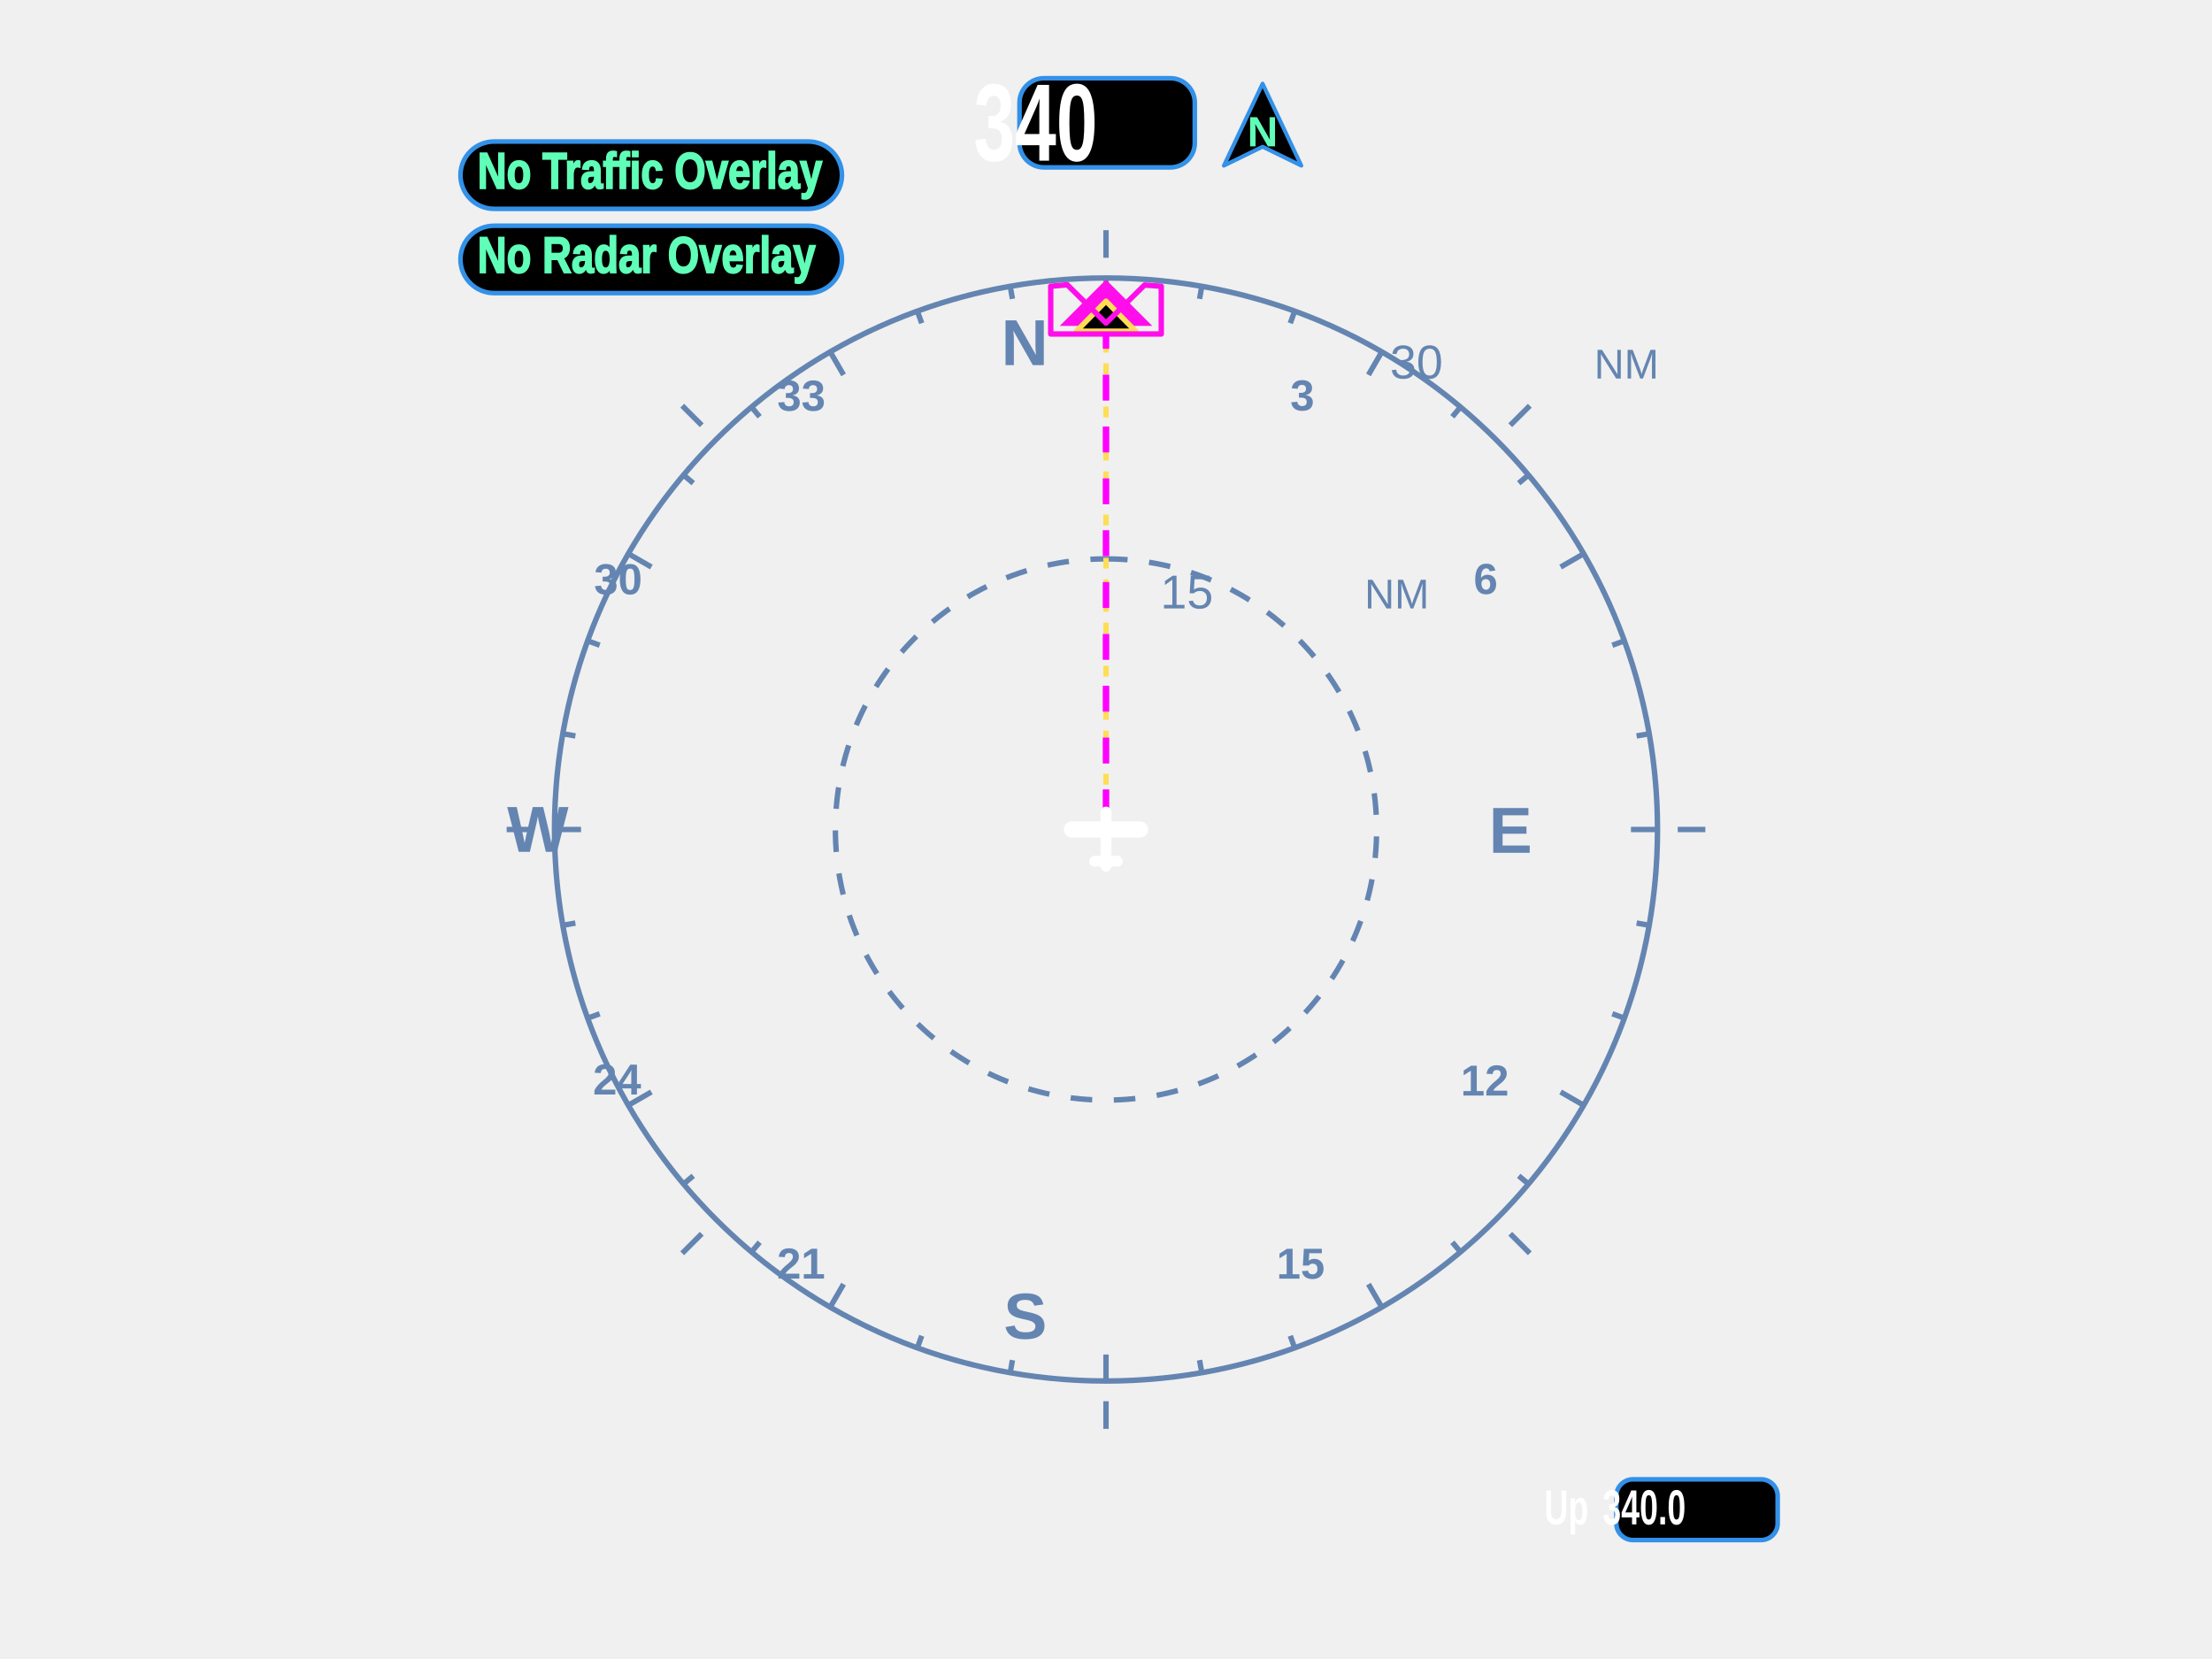
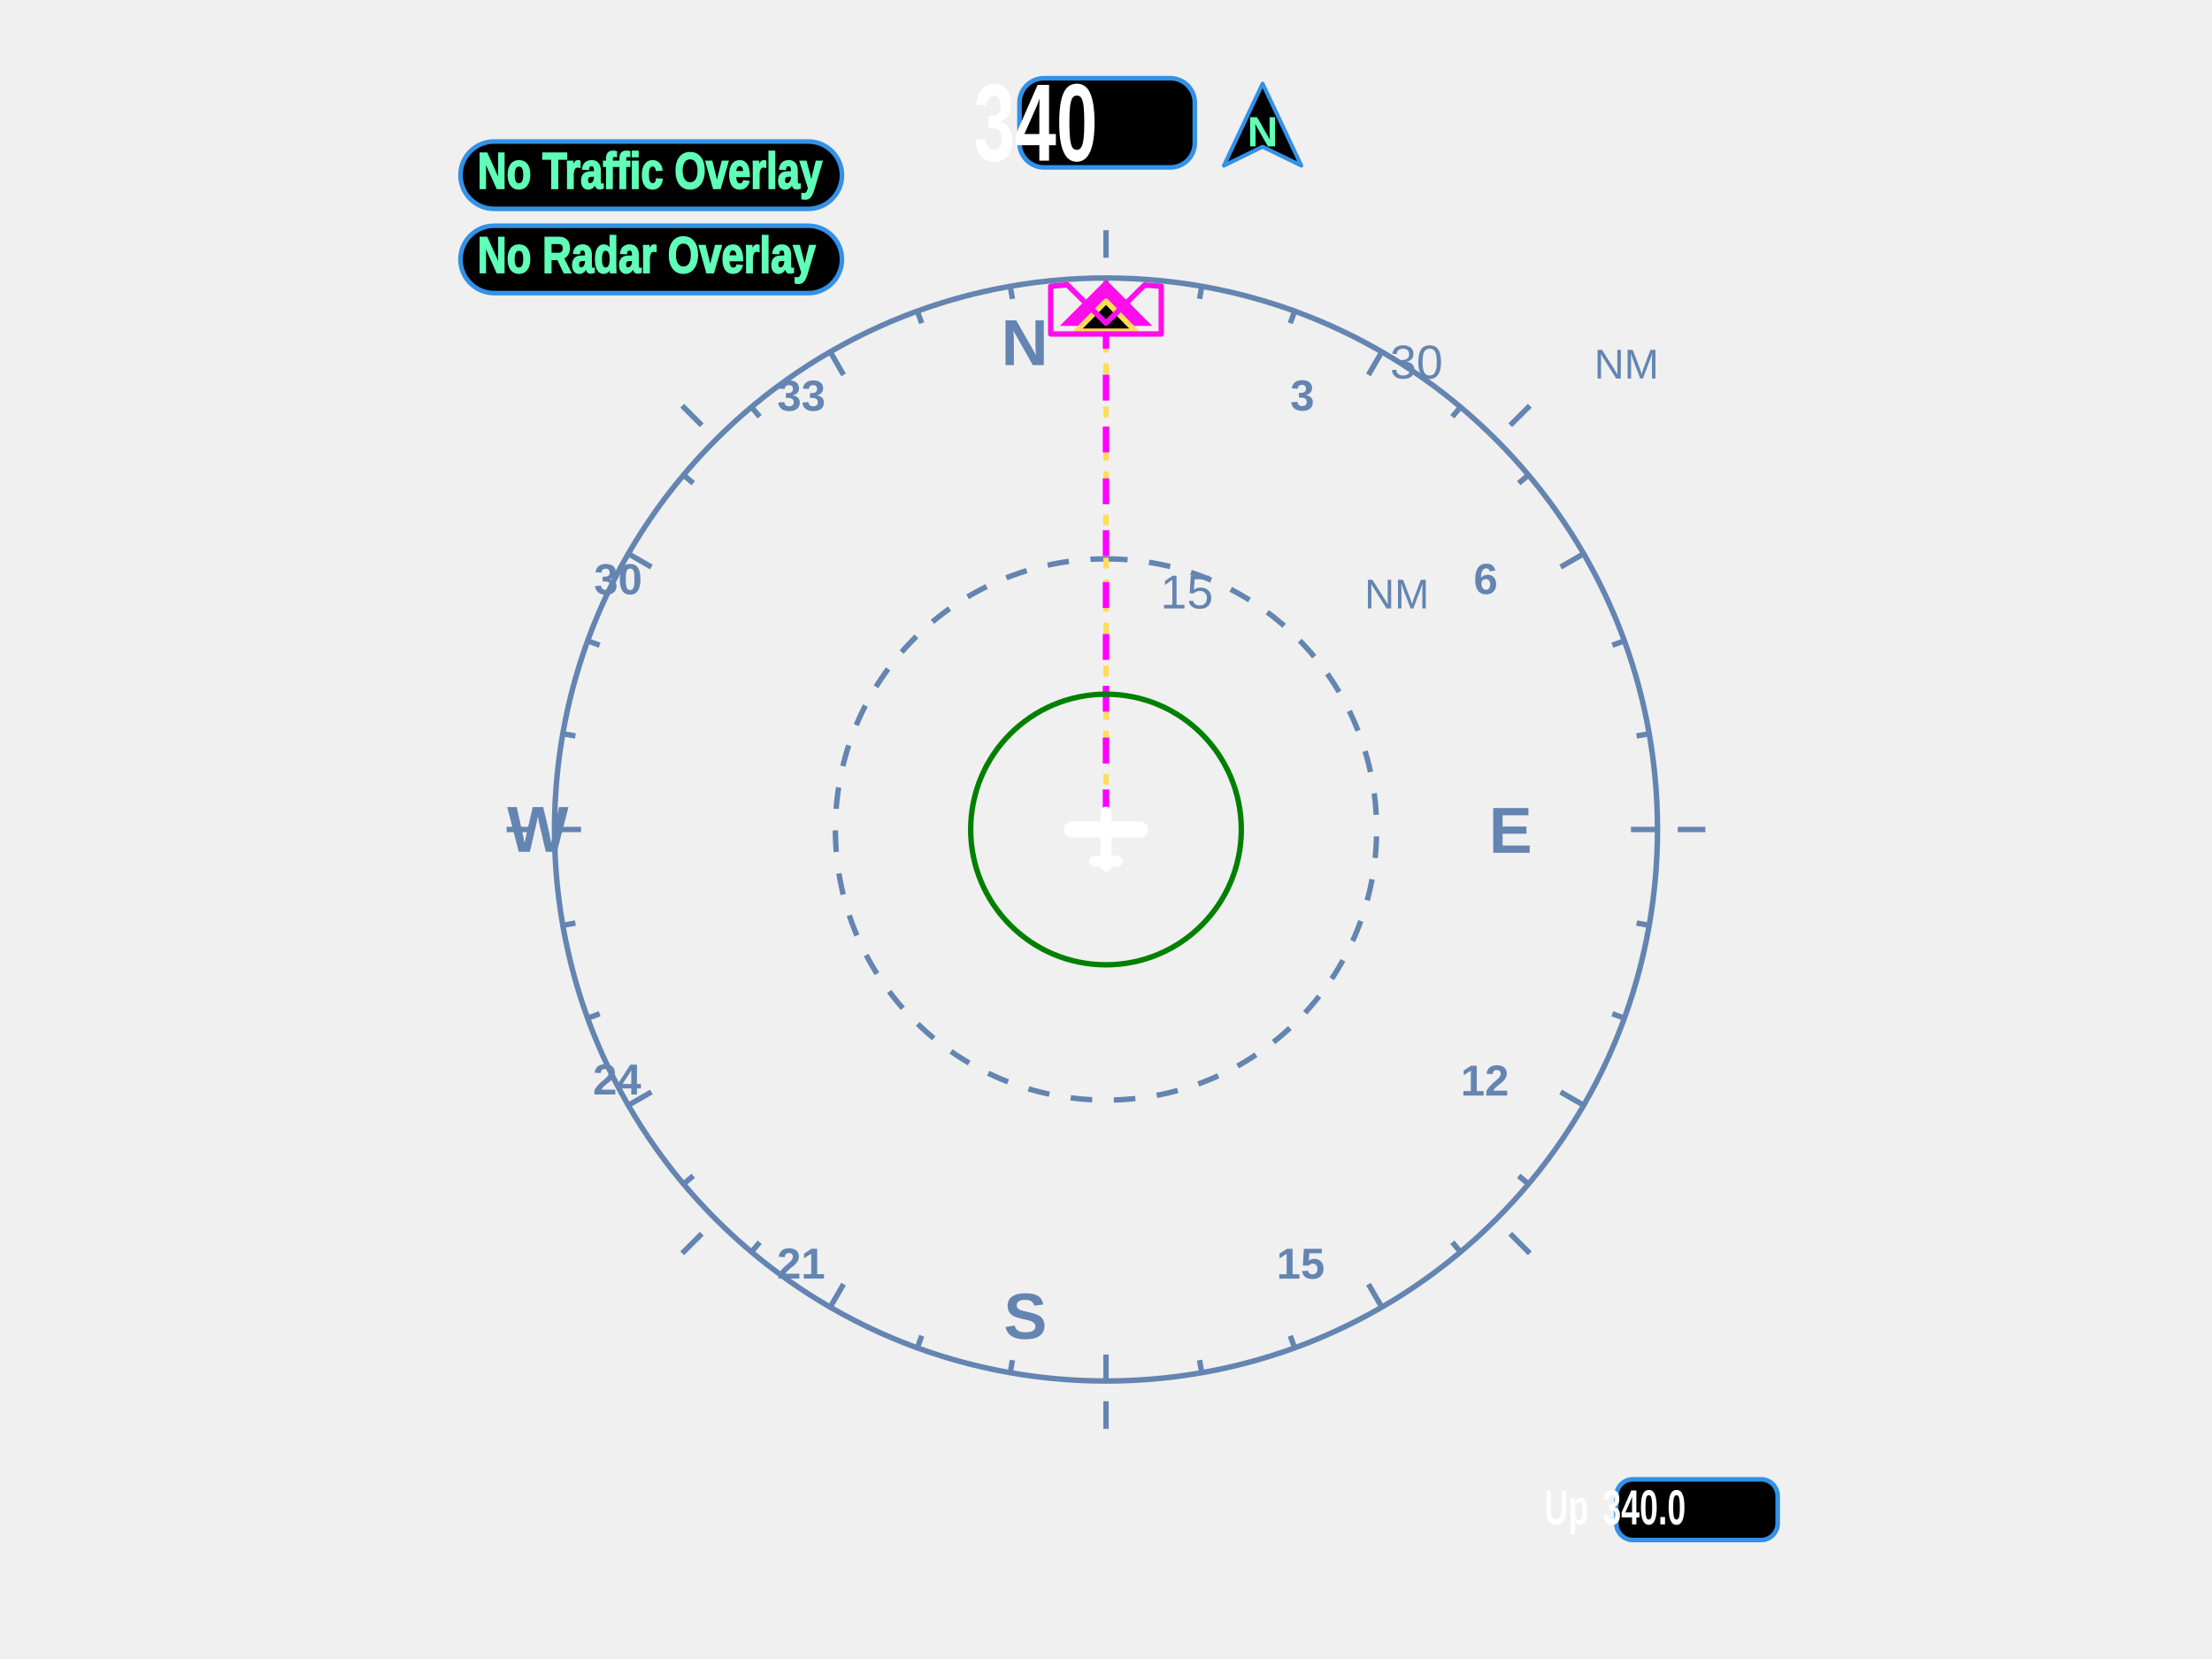
<svg xmlns="http://www.w3.org/2000/svg" width="2048" height="1536" id="svg2" version="1.1">
  <defs id="defs4" />
  <g id="layer5" style="display:inline">
    <g style="display:inline;stroke-width:5.088;stroke-miterlimit:4;stroke-dasharray:none" id="MovingMap_Compass" transform="matrix(0.982647,0,0,0.982647,17.76952,488.5724)">
      <g id="MovingMap_Compass_Rose" style="stroke-width:5.088;stroke-miterlimit:4;stroke-dasharray:none">
        <path style="fill:none;stroke:#6485b1;stroke-width:5.088;stroke-linecap:butt;stroke-linejoin:miter;stroke-opacity:1;stroke-dasharray:20.353, 20.353;stroke-dashoffset:0;display:inline" d="m 1024,29.391 c 140.821,0 254.979,114.154 254.979,254.971 0,140.816 -114.158,254.971 -254.979,254.971 -140.821,0 -254.979,-114.155 -254.979,-254.971 0,-140.817 114.158,-254.971 254.979,-254.971 z" id="MovingMap_Compass_Mid" />
        <path style="font-size:medium;font-style:normal;font-variant:normal;font-weight:normal;font-stretch:normal;text-indent:0;text-align:start;text-decoration:none;line-height:normal;letter-spacing:normal;word-spacing:normal;text-transform:none;direction:ltr;block-progression:tb;writing-mode:lr-tb;text-anchor:start;baseline-shift:baseline;color:#000000;fill:#6485b1;fill-opacity:1;stroke:none;stroke-width:0.862;marker:none;visibility:visible;display:inline;overflow:visible;enable-background:accumulate;font-family:Sans;-inkscape-font-specification:Sans" d="m 1024,254.844 c -283.351,0 -513.156,229.806 -513.156,513.156 0,283.351 229.805,513.156 513.156,513.156 283.351,0 513.156,-229.805 513.156,-513.156 0,-283.351 -229.805,-513.156 -513.156,-513.156 z m -2.5,5.094 0,22.031 5,0 0,-22.031 c 28.371,0.137 56.192,2.614 83.281,7.219 l -1.625,9.125 4.938,0.875 1.594,-9.156 c 27.778,5.003 54.771,12.273 80.781,21.594 l -3.188,8.781 4.688,1.719 3.187,-8.812 c 26.356,9.739 51.661,21.629 75.75,35.406 l -11.062,19.125 4.312,2.531 11.094,-19.156 c 24.157,14.135 47.038,30.203 68.438,48 l -5.938,7.062 3.812,3.188 5.938,-7.062 c 21.274,18.046 41.046,37.821 59.094,59.094 l -7.063,5.969 3.219,3.844 7.094,-5.938 c 17.795,21.4 33.867,44.279 48,68.438 l -19.156,11.031 2.469,4.344 19.156,-11.062 c 13.778,24.089 25.667,49.394 35.406,75.75 l -8.781,3.188 1.688,4.688 8.781,-3.188 c 9.321,26.01 16.59,53.004 21.594,80.781 l -9.156,1.594 0.844,4.938 9.156,-1.625 c 4.604,27.089 7.082,54.91 7.219,83.281 l -22.031,0 0,5 22.031,0 c -0.137,28.371 -2.614,56.192 -7.219,83.281 l -9.156,-1.625 -0.844,4.938 9.125,1.625 c -5.003,27.765 -12.246,54.751 -21.563,80.75 l -8.781,-3.219 -1.688,4.719 8.781,3.188 c -9.734,26.343 -21.606,51.64 -35.375,75.719 l -19.188,-11.031 -2.469,4.344 19.156,11.031 c -14.133,24.158 -30.205,47.037 -48,68.437 l -7.094,-5.937 -3.219,3.844 7.063,5.969 c -18.044,21.267 -37.826,41.02 -59.094,59.063 l -5.906,-7.063 -3.844,3.219 5.906,7.062 c -21.394,17.791 -44.256,33.869 -68.406,48 l -11.094,-19.156 -4.312,2.531 11.062,19.125 c -24.089,13.778 -49.394,25.667 -75.75,35.406 l -3.187,-8.813 -4.688,1.719 3.188,8.781 c -26.01,9.321 -53.004,16.59 -80.781,21.594 l -1.594,-9.156 -4.938,0.875 1.625,9.125 c -27.089,4.604 -54.91,7.082 -83.281,7.219 l 0,-22 -5,0 0,22 c -28.371,-0.137 -56.192,-2.614 -83.281,-7.219 l 1.625,-9.125 -4.938,-0.875 -1.594,9.156 c -27.778,-5.003 -54.771,-12.273 -80.781,-21.594 l 3.188,-8.781 -4.688,-1.719 -3.188,8.813 c -26.356,-9.739 -51.661,-21.629 -75.75,-35.406 l 11.062,-19.125 -4.312,-2.531 -11.094,19.156 c -24.15,-14.131 -47.012,-30.209 -68.406,-48 l 5.906,-7.062 -3.812,-3.219 -5.938,7.094 c -21.274,-18.046 -41.046,-37.821 -59.094,-59.094 l 7.062,-5.969 -3.219,-3.844 -7.094,5.937 c -17.795,-21.4 -33.867,-44.279 -48,-68.437 l 19.156,-11.031 -2.469,-4.344 -19.188,11.031 c -13.769,-24.078 -25.641,-49.376 -35.375,-75.719 l 8.781,-3.188 -1.688,-4.719 -8.781,3.219 c -9.317,-25.999 -16.559,-52.985 -21.562,-80.75 l 9.125,-1.625 -0.844,-4.938 -9.156,1.625 C 518.552,826.692 516.074,798.871 515.938,770.5 l 22.031,0 0,-5 -22.031,0 c 0.137,-28.371 2.614,-56.192 7.219,-83.281 l 9.156,1.625 0.844,-4.938 L 524,677.312 c 5.003,-27.778 12.273,-54.771 21.594,-80.781 l 8.781,3.188 1.688,-4.688 -8.781,-3.188 c 9.739,-26.356 21.629,-51.661 35.406,-75.75 l 19.156,11.062 2.469,-4.344 -19.156,-11.031 c 14.133,-24.158 30.205,-47.037 48,-68.438 l 7.094,5.938 3.219,-3.844 -7.062,-5.969 C 654.454,418.196 674.226,398.421 695.5,380.375 l 5.906,7.062 3.844,-3.188 -5.938,-7.062 c 21.399,-17.797 44.28,-33.865 68.438,-48 l 11.094,19.156 4.312,-2.531 -11.062,-19.125 c 24.089,-13.778 49.394,-25.667 75.75,-35.406 l 3.188,8.812 4.688,-1.719 -3.188,-8.781 C 878.542,280.273 905.535,273.003 933.312,268 l 1.594,9.156 4.938,-0.875 -1.625,-9.125 c 27.089,-4.604 54.91,-7.082 83.281,-7.219 z" transform="matrix(1.017659,0,0,1.017659,-18.08332,-497.2003)" id="path6111" />
        <text id="MovingMap_Compass_N" y="-153.196" x="1024.024" style="font-size:61.3px;font-style:normal;font-variant:normal;font-weight:bold;font-stretch:normal;text-align:center;line-height:125%;letter-spacing:0px;word-spacing:0px;writing-mode:lr-tb;text-anchor:middle;fill:#6485b1;fill-opacity:1;stroke:none;font-family:Liberation Sans;-inkscape-font-specification:Liberation Sans Bold" xml:space="preserve">
          <tspan y="-153.196" x="1024.024" id="tspan6189">N</tspan>
        </text>
        <text xml:space="preserve" style="font-size:40.867px;font-style:normal;font-variant:normal;font-weight:bold;font-stretch:normal;text-align:center;line-height:125%;letter-spacing:0px;word-spacing:0px;writing-mode:lr-tb;text-anchor:middle;fill:#6485b1;fill-opacity:1;stroke:none;font-family:Liberation Sans;-inkscape-font-specification:Liberation Sans Bold" x="788.044" y="-110.261" id="MovingMap_Compass_330">
          <tspan id="tspan6193" x="788.044" y="-110.261">33</tspan>
        </text>
        <text id="MovingMap_Compass_300" y="62.716" x="615.4" style="font-size:40.867px;font-style:normal;font-variant:normal;font-weight:bold;font-stretch:normal;text-align:center;line-height:125%;letter-spacing:0px;word-spacing:0px;writing-mode:lr-tb;text-anchor:middle;fill:#6485b1;fill-opacity:1;stroke:none;font-family:Liberation Sans;-inkscape-font-specification:Liberation Sans Bold" xml:space="preserve">
          <tspan y="62.716" x="615.4" id="tspan6197">30</tspan>
        </text>
        <text id="MovingMap_Compass_240" y="534.071" x="614.389" style="font-size:40.867px;font-style:normal;font-variant:normal;font-weight:bold;font-stretch:normal;text-align:center;line-height:125%;letter-spacing:0px;word-spacing:0px;writing-mode:lr-tb;text-anchor:middle;fill:#6485b1;fill-opacity:1;stroke:none;font-family:Liberation Sans;-inkscape-font-specification:Liberation Sans Bold" xml:space="preserve">
          <tspan y="534.071" x="614.389" id="tspan6205">24</tspan>
        </text>
        <text xml:space="preserve" style="font-size:40.867px;font-style:normal;font-variant:normal;font-weight:bold;font-stretch:normal;text-align:center;line-height:125%;letter-spacing:0px;word-spacing:0px;writing-mode:lr-tb;text-anchor:middle;fill:#6485b1;fill-opacity:1;stroke:none;font-family:Liberation Sans;-inkscape-font-specification:Liberation Sans Bold" x="787.803" y="707.488" id="MovingMap_Compass_210">
          <tspan id="tspan6209" x="787.803" y="707.488">21</tspan>
        </text>
        <text xml:space="preserve" style="font-size:40.867px;font-style:normal;font-variant:normal;font-weight:bold;font-stretch:normal;text-align:center;line-height:125%;letter-spacing:0px;word-spacing:0px;writing-mode:lr-tb;text-anchor:middle;fill:#6485b1;fill-opacity:1;stroke:none;font-family:Liberation Sans;-inkscape-font-specification:Liberation Sans Bold" x="1258.495" y="707.543" id="MovingMap_Compass_150">
          <tspan id="tspan6217" x="1258.495" y="707.543">15</tspan>
        </text>
        <text id="MovingMap_Compass_120" y="535.02" x="1432.015" style="font-size:40.867px;font-style:normal;font-variant:normal;font-weight:bold;font-stretch:normal;text-align:center;line-height:125%;letter-spacing:0px;word-spacing:0px;writing-mode:lr-tb;text-anchor:middle;fill:#6485b1;fill-opacity:1;stroke:none;font-family:Liberation Sans;-inkscape-font-specification:Liberation Sans Bold" xml:space="preserve">
          <tspan y="535.02" x="1432.015" id="tspan6221">12</tspan>
        </text>
        <text id="MovingMap_Compass_060" y="62.422" x="1432.827" style="font-size:40.867px;font-style:normal;font-variant:normal;font-weight:bold;font-stretch:normal;text-align:center;line-height:125%;letter-spacing:0px;word-spacing:0px;writing-mode:lr-tb;text-anchor:middle;fill:#6485b1;fill-opacity:1;stroke:none;font-family:Liberation Sans;-inkscape-font-specification:Liberation Sans Bold" xml:space="preserve">
          <tspan y="62.422" x="1432.827" id="tspan6229">6</tspan>
        </text>
        <text xml:space="preserve" style="font-size:40.867px;font-style:normal;font-variant:normal;font-weight:bold;font-stretch:normal;text-align:center;line-height:125%;letter-spacing:0px;word-spacing:0px;writing-mode:lr-tb;text-anchor:middle;fill:#6485b1;fill-opacity:1;stroke:none;font-family:Liberation Sans;-inkscape-font-specification:Liberation Sans Bold" x="1260.073" y="-110.516" id="MovingMap_Compass_030">
          <tspan id="tspan6233" x="1260.073" y="-110.516">3</tspan>
        </text>
        <text xml:space="preserve" style="font-size:61.3px;font-style:normal;font-variant:normal;font-weight:bold;font-stretch:normal;text-align:center;line-height:125%;letter-spacing:0px;word-spacing:0px;writing-mode:lr-tb;text-anchor:middle;fill:#6485b1;fill-opacity:1;stroke:none;font-family:Liberation Sans;-inkscape-font-specification:Liberation Sans Bold" x="565.335" y="305.404" id="MovingMap_Compass_W">
          <tspan id="tspan7160" x="565.335" y="305.404">W</tspan>
        </text>
        <text id="MovingMap_Compass_S" y="764.123" x="1024.653" style="font-size:61.3px;font-style:normal;font-variant:normal;font-weight:bold;font-stretch:normal;text-align:center;line-height:125%;letter-spacing:0px;word-spacing:0px;writing-mode:lr-tb;text-anchor:middle;fill:#6485b1;fill-opacity:1;stroke:none;font-family:Liberation Sans;-inkscape-font-specification:Liberation Sans Bold" xml:space="preserve">
          <tspan y="764.123" x="1024.653" id="tspan7164">S</tspan>
        </text>
        <text xml:space="preserve" style="font-size:61.3px;font-style:normal;font-variant:normal;font-weight:bold;font-stretch:normal;text-align:center;line-height:125%;letter-spacing:0px;word-spacing:0px;writing-mode:lr-tb;text-anchor:middle;fill:#6485b1;fill-opacity:1;stroke:none;font-family:Liberation Sans;-inkscape-font-specification:Liberation Sans Bold" x="1481.816" y="306.302" id="MovingMap_Compass_E">
          <tspan id="tspan7168" x="1481.816" y="306.302">E</tspan>
        </text>
      </g>
      <g transform="translate(-1.066527,-7.323471)" id="MovingMap_Range" style="stroke-width:5.088;stroke-miterlimit:4;stroke-dasharray:none">
        <g transform="matrix(1.4,0,0,1.4,-494.5996,-41.27638)" id="g7197" style="stroke-width:3.634;stroke-miterlimit:4;stroke-dasharray:none">
          <text id="MovingMap_Range_Mid" y="89.043" x="1255.462" style="font-size:32px;font-style:normal;font-variant:normal;font-weight:normal;font-stretch:normal;text-align:end;line-height:125%;letter-spacing:0px;word-spacing:0px;writing-mode:lr-tb;text-anchor:end;fill:#6485b1;fill-opacity:1;stroke:none;font-family:Liberation Sans;-inkscape-font-specification:Liberation Sans" xml:space="preserve">
            <tspan y="89.043" x="1255.462" id="tspan6139">15</tspan>
          </text>
          <text xml:space="preserve" style="font-size:28px;font-style:normal;font-variant:normal;font-weight:normal;font-stretch:normal;text-align:start;line-height:125%;letter-spacing:0px;word-spacing:0px;writing-mode:lr-tb;text-anchor:start;fill:#6485b1;fill-opacity:1;stroke:none;font-family:Liberation Sans;-inkscape-font-specification:Liberation Sans" x="1259.462" y="89.043" id="text6141">
            <tspan id="tspan6143" x="1259.462" y="89.043">NM</tspan>
          </text>
        </g>
        <g transform="matrix(1.4,0,0,1.4,-558.7603,-2.065433)" id="g7203" style="stroke-width:3.634;stroke-miterlimit:4;stroke-dasharray:none">
          <text xml:space="preserve" style="font-size:32px;font-style:normal;font-variant:normal;font-weight:normal;font-stretch:normal;text-align:end;line-height:125%;letter-spacing:0px;word-spacing:0px;writing-mode:lr-tb;text-anchor:end;fill:#6485b1;fill-opacity:1;stroke:none;font-family:Liberation Sans;-inkscape-font-specification:Liberation Sans" x="1455.835" y="-93.709" id="MovingMap_Range_Max">
            <tspan id="tspan6147" x="1455.835" y="-93.709">30</tspan>
          </text>
          <text id="text6149" y="-93.709" x="1459.835" style="font-size:28px;font-style:normal;font-variant:normal;font-weight:normal;font-stretch:normal;text-align:start;line-height:125%;letter-spacing:0px;word-spacing:0px;writing-mode:lr-tb;text-anchor:start;fill:#6485b1;fill-opacity:1;stroke:none;font-family:Liberation Sans;-inkscape-font-specification:Liberation Sans" xml:space="preserve">
            <tspan y="-93.709" x="1459.835" id="tspan6151">NM</tspan>
          </text>
        </g>
        <path style="fill:none;stroke:#6485b1;stroke-width:5;stroke-linecap:square;stroke-linejoin:miter;stroke-miterlimit:4;stroke-opacity:1;stroke-dasharray:none" d="m 1024,213.094 0,25.562 0,-25.562 z M 631.625,375.625 649.719,393.719 631.625,375.625 z m 784.75,0 -18.094,18.094 18.094,-18.094 z M 469.094,768 l 25.562,0 -25.562,0 z m 1084.25,0 25.562,0 -25.562,0 z m -903.625,374.281 -18.094,18.094 18.094,-18.094 z m 748.562,0 18.094,18.094 -18.094,-18.094 z M 1024,1297.344 l 0,25.562 0,-25.562 z" transform="matrix(1.017659,0,0,1.017659,-17.01679,-489.8768)" id="path7266" />
      </g>
      <g transform="translate(-1.066527,-7.323471)" id="MovingMap_Bug" style="stroke-width:5.088;stroke-miterlimit:4;stroke-dasharray:none">
        <path id="MovingMap_Bug_FMS" d="m 987.605,-185.343 74.922,0 -37.461,-37.461 z" style="color:#000000;fill:#ff0eeb;fill-opacity:1;fill-rule:nonzero;stroke:#ff0eeb;stroke-width:5.088;stroke-miterlimit:4;stroke-opacity:1;stroke-dasharray:none;marker:none;visibility:visible;display:inline;overflow:visible;enable-background:accumulate" />
        <g id="MovingMap_Bug_TRUE" style="stroke-width:5.088;stroke-miterlimit:4;stroke-dasharray:none">
          <path id="path4673" d="m 1025.067,290.099 c 0,-461.691 0,-463.399 0,-463.399 l 0,3.417" style="fill:#ffd42a;stroke:#ffdd55;stroke-width:5.088;stroke-linecap:butt;stroke-linejoin:miter;stroke-miterlimit:4;stroke-opacity:1;stroke-dasharray:10.177, 10.177;stroke-dashoffset:0;marker-start:none;marker-mid:none;marker-end:none" />
          <path id="path10943" d="m 1025.067,-206.117 -27.885,28.274 55.771,0 z" style="fill:#000000;stroke:#ffdd55;stroke-width:5.088;stroke-linecap:round;stroke-linejoin:round;stroke-miterlimit:4;stroke-opacity:1;stroke-dasharray:none" />
        </g>
        <g id="MovingMap_Bug_HDG">
          <path id="MovingMap_Bug_HDG_HDG" d="m 972.986,-220.16 15.636,-1.364 36.444,36.095 36.311,-35.882 15.769,1.151 0,44.977 -104.16,0 z" style="fill:none;stroke:#ff0eeb;stroke-width:5.088;stroke-linecap:butt;stroke-linejoin:round;stroke-miterlimit:4;stroke-opacity:1;stroke-dasharray:none" />
          <path id="MovingMap_Bug_HDG_Vector" d="m 1025.066,278.362 c 0,-453.679 0,-455.358 0,-455.358 l 0,3.358" style="fill:#ff00ff;stroke:#ff00ff;stroke-width:6.106;stroke-linecap:butt;stroke-linejoin:miter;stroke-miterlimit:4;stroke-opacity:1;stroke-dasharray:24.424,24.424;stroke-dashoffset:0;marker-start:none;marker-mid:none;marker-end:none;display:inline" />
        </g>
      </g>
    </g>
    <g id="MovingMap_Plane" style="stroke-width:3;stroke-miterlimit:4;stroke-dasharray:none;display:inline">
      <path id="path3509" d="m 1024,751.83 0,50.17" style="fill:#00ff00;stroke:#ffffff;stroke-width:10;stroke-linecap:round;stroke-linejoin:miter;stroke-miterlimit:4;stroke-opacity:1;stroke-dasharray:none" />
      <path style="fill:#00ff00;stroke:#ffffff;stroke-width:15;stroke-linecap:round;stroke-linejoin:miter;stroke-miterlimit:4;stroke-opacity:1;stroke-dasharray:none" d="m 1055.534,768 -63.068,0" id="path3511" />
      <path id="path3881" d="m 1034.511,797.339 -21.023,0" style="fill:#00ff00;stroke:#ffffff;stroke-width:10;stroke-linecap:round;stroke-linejoin:miter;stroke-miterlimit:4;stroke-opacity:1;stroke-dasharray:none" />
+       <path id="Data_Fuel_Range" d="m 1024,642.726 c 69.189,0 125.277,56.087 125.277,125.273 0,69.186 -56.089,125.273 -125.277,125.273 -69.189,0 -125.277,-56.087 -125.277,-125.273 0,-69.187 56.088,-125.273 125.277,-125.273 z" style="fill:none;stroke:#008000;stroke-width:5;stroke-linecap:butt;stroke-linejoin:miter;stroke-miterlimit:4;stroke-opacity:1;stroke-dasharray:none;stroke-dashoffset:0;display:inline" />
    </g>
  </g>
  <g id="layer1" transform="translate(0,483.6378)" style="display:none" />
  <g id="layer4" style="display:none" />
  <g id="layer3" style="display:none" />
  <g id="layer2" style="display:inline">
    <g style="display:inline" id="MovingMap_Up" transform="translate(2.6983987e-6,473.6378)">
      <g transform="matrix(0.5412108,0,0,0.5412108,991.5726,336.8553)" id="MovingMap_Up_HDG">
        <rect ry="28.484" y="1033.121" x="932.974" height="103.926" width="275.988" id="rect4139-0-1-7-2-0" style="fill:#000000;fill-opacity:1;stroke:#3391e8;stroke-width:7.851;stroke-linecap:butt;stroke-linejoin:miter;stroke-miterlimit:4;stroke-opacity:1;stroke-dasharray:none;stroke-dashoffset:100;display:inline" />
        <text transform="scale(0.8208523,1.218246)" id="MovingMap_Up_HDG_DEG" y="911.32" x="1454.452" style="font-size:69.24px;font-style:normal;font-variant:normal;font-weight:bold;font-stretch:normal;text-align:end;line-height:125%;letter-spacing:0px;word-spacing:0px;writing-mode:lr-tb;text-anchor:end;fill:#ffffff;fill-opacity:1;stroke:none;display:inline;font-family:Liberation Sans;-inkscape-font-specification:Liberation Sans Bold" xml:space="preserve">
          <tspan id="HeadingText-7" y="911.32" x="1454.452">340.0</tspan>
        </text>
        <text xml:space="preserve" style="font-size:69.24px;font-style:normal;font-variant:normal;font-weight:bold;font-stretch:normal;text-align:end;line-height:125%;letter-spacing:0px;word-spacing:0px;writing-mode:lr-tb;text-anchor:end;fill:#ffffff;fill-opacity:1;stroke:none;display:inline;font-family:Liberation Sans;-inkscape-font-specification:Liberation Sans Bold" x="1251.864" y="911.32" id="text7322" transform="scale(0.8208523,1.218246)">
          <tspan x="1251.864" y="911.32" id="tspan7324">Up</tspan>
        </text>
      </g>
    </g>
    <g style="display:inline" id="MovingMap_Warning" transform="translate(-36,483.6378)">
      <g id="MovingMap_Warning1">
        <rect style="fill:#000000;fill-opacity:1;stroke:#3391e8;stroke-width:4.249;stroke-linecap:butt;stroke-linejoin:miter;stroke-miterlimit:4;stroke-opacity:1;stroke-dasharray:none;stroke-dashoffset:100;display:inline" id="rect4139-0-1-7-2-6" width="353.223" height="62.359" x="462.31" y="-352.625" ry="31.18" />
        <text xml:space="preserve" style="font-size:41.962px;font-style:normal;font-variant:normal;font-weight:bold;font-stretch:normal;text-align:start;line-height:125%;letter-spacing:0px;word-spacing:0px;writing-mode:lr-tb;text-anchor:start;fill:#60ffb8;fill-opacity:1;stroke:#60ffb8;stroke-width:1.358;stroke-opacity:1;display:inline;font-family:Liberation Sans;-inkscape-font-specification:Liberation Sans Bold" x="538.079" y="-274.796" id="MovingMap_Warning1_Label" transform="scale(0.8886273,1.125331)">
          <tspan style="font-size:41.962px;font-style:normal;font-variant:normal;font-weight:bold;font-stretch:normal;text-align:start;line-height:125%;writing-mode:lr-tb;text-anchor:start;stroke-width:1.358;font-family:Liberation Sans;-inkscape-font-specification:Liberation Sans Bold" x="538.079" y="-274.796" id="tspan11125-3">No Traffic Overlay</tspan>
        </text>
      </g>
      <g id="MovingMap_Warning2">
        <rect ry="31.18" y="-274.625" x="462.31" height="62.359" width="353.223" id="rect7087" style="fill:#000000;fill-opacity:1;stroke:#3391e8;stroke-width:4.249;stroke-linecap:butt;stroke-linejoin:miter;stroke-miterlimit:4;stroke-opacity:1;stroke-dasharray:none;stroke-dashoffset:100;display:inline" />
        <text transform="scale(0.8886273,1.125331)" id="MovingMap_Warning2_Label" y="-205.483" x="538.079" style="font-size:41.962px;font-style:normal;font-variant:normal;font-weight:bold;font-stretch:normal;text-align:start;line-height:125%;letter-spacing:0px;word-spacing:0px;writing-mode:lr-tb;text-anchor:start;fill:#60ffb8;fill-opacity:1;stroke:#60ffb8;stroke-width:1.358;stroke-opacity:1;display:inline;font-family:Liberation Sans;-inkscape-font-specification:Liberation Sans Bold" xml:space="preserve">
          <tspan id="tspan7032" y="-205.483" x="538.079" style="font-size:41.962px;font-style:normal;font-variant:normal;font-weight:bold;font-stretch:normal;text-align:start;line-height:125%;writing-mode:lr-tb;text-anchor:start;stroke-width:1.358;font-family:Liberation Sans;-inkscape-font-specification:Liberation Sans Bold">No Radar Overlay</tspan>
        </text>
      </g>
    </g>
    <g style="display:inline" id="MovingMap_HDG" transform="matrix(1.21,0,0,1.21,-213.2145,-1190.12)">
      <rect style="fill:#000000;fill-opacity:1;stroke:#3391e8;stroke-width:3.511;stroke-linecap:butt;stroke-linejoin:miter;stroke-miterlimit:4;stroke-opacity:1;stroke-dasharray:none;stroke-dashoffset:100;display:inline" id="rect4139-0-1-7-2" width="134.136" height="68.233" x="956.305" y="1043.424" ry="18.701" />
      <text xml:space="preserve" style="font-size:69.24px;font-style:normal;font-variant:normal;font-weight:bold;font-stretch:normal;text-align:center;line-height:125%;letter-spacing:0px;word-spacing:0px;writing-mode:lr-tb;text-anchor:middle;fill:#ffffff;fill-opacity:1;stroke:none;display:inline;font-family:Liberation Sans;-inkscape-font-specification:Sans Bold" x="1247.362" y="908.287" id="MovingMap_HDG_Value" transform="scale(0.8208523,1.218246)">
        <tspan x="1247.362" y="908.287" id="HeadingText">340</tspan>
      </text>
      <g id="MovingMap_Up_North" transform="matrix(0.9,0,0,0.9,100.8425,1399.133)">
        <path style="color:#000000;fill:#000000;fill-opacity:1;fill-rule:nonzero;stroke:#3391e8;stroke-width:3.333;stroke-linecap:round;stroke-linejoin:round;stroke-miterlimit:4;stroke-opacity:1;stroke-dashoffset:0;marker:none;visibility:visible;display:inline;overflow:visible;enable-background:accumulate" d="m 1157.186,-390.646 32.935,69.754 -32.935,-16.092 -32.935,16.092 z" id="path7328" />
        <text xml:space="preserve" style="font-size:36px;font-style:normal;font-variant:normal;font-weight:bold;font-stretch:normal;text-align:start;line-height:125%;letter-spacing:0px;word-spacing:0px;writing-mode:lr-tb;text-anchor:start;fill:#60ffb8;fill-opacity:1;stroke:none;font-family:Liberation Sans;-inkscape-font-specification:Liberation Sans Bold" x="1144.176" y="-337.328" id="text7331">
          <tspan id="tspan7333" x="1144.176" y="-337.328">N</tspan>
        </text>
      </g>
    </g>
  </g>
</svg>
